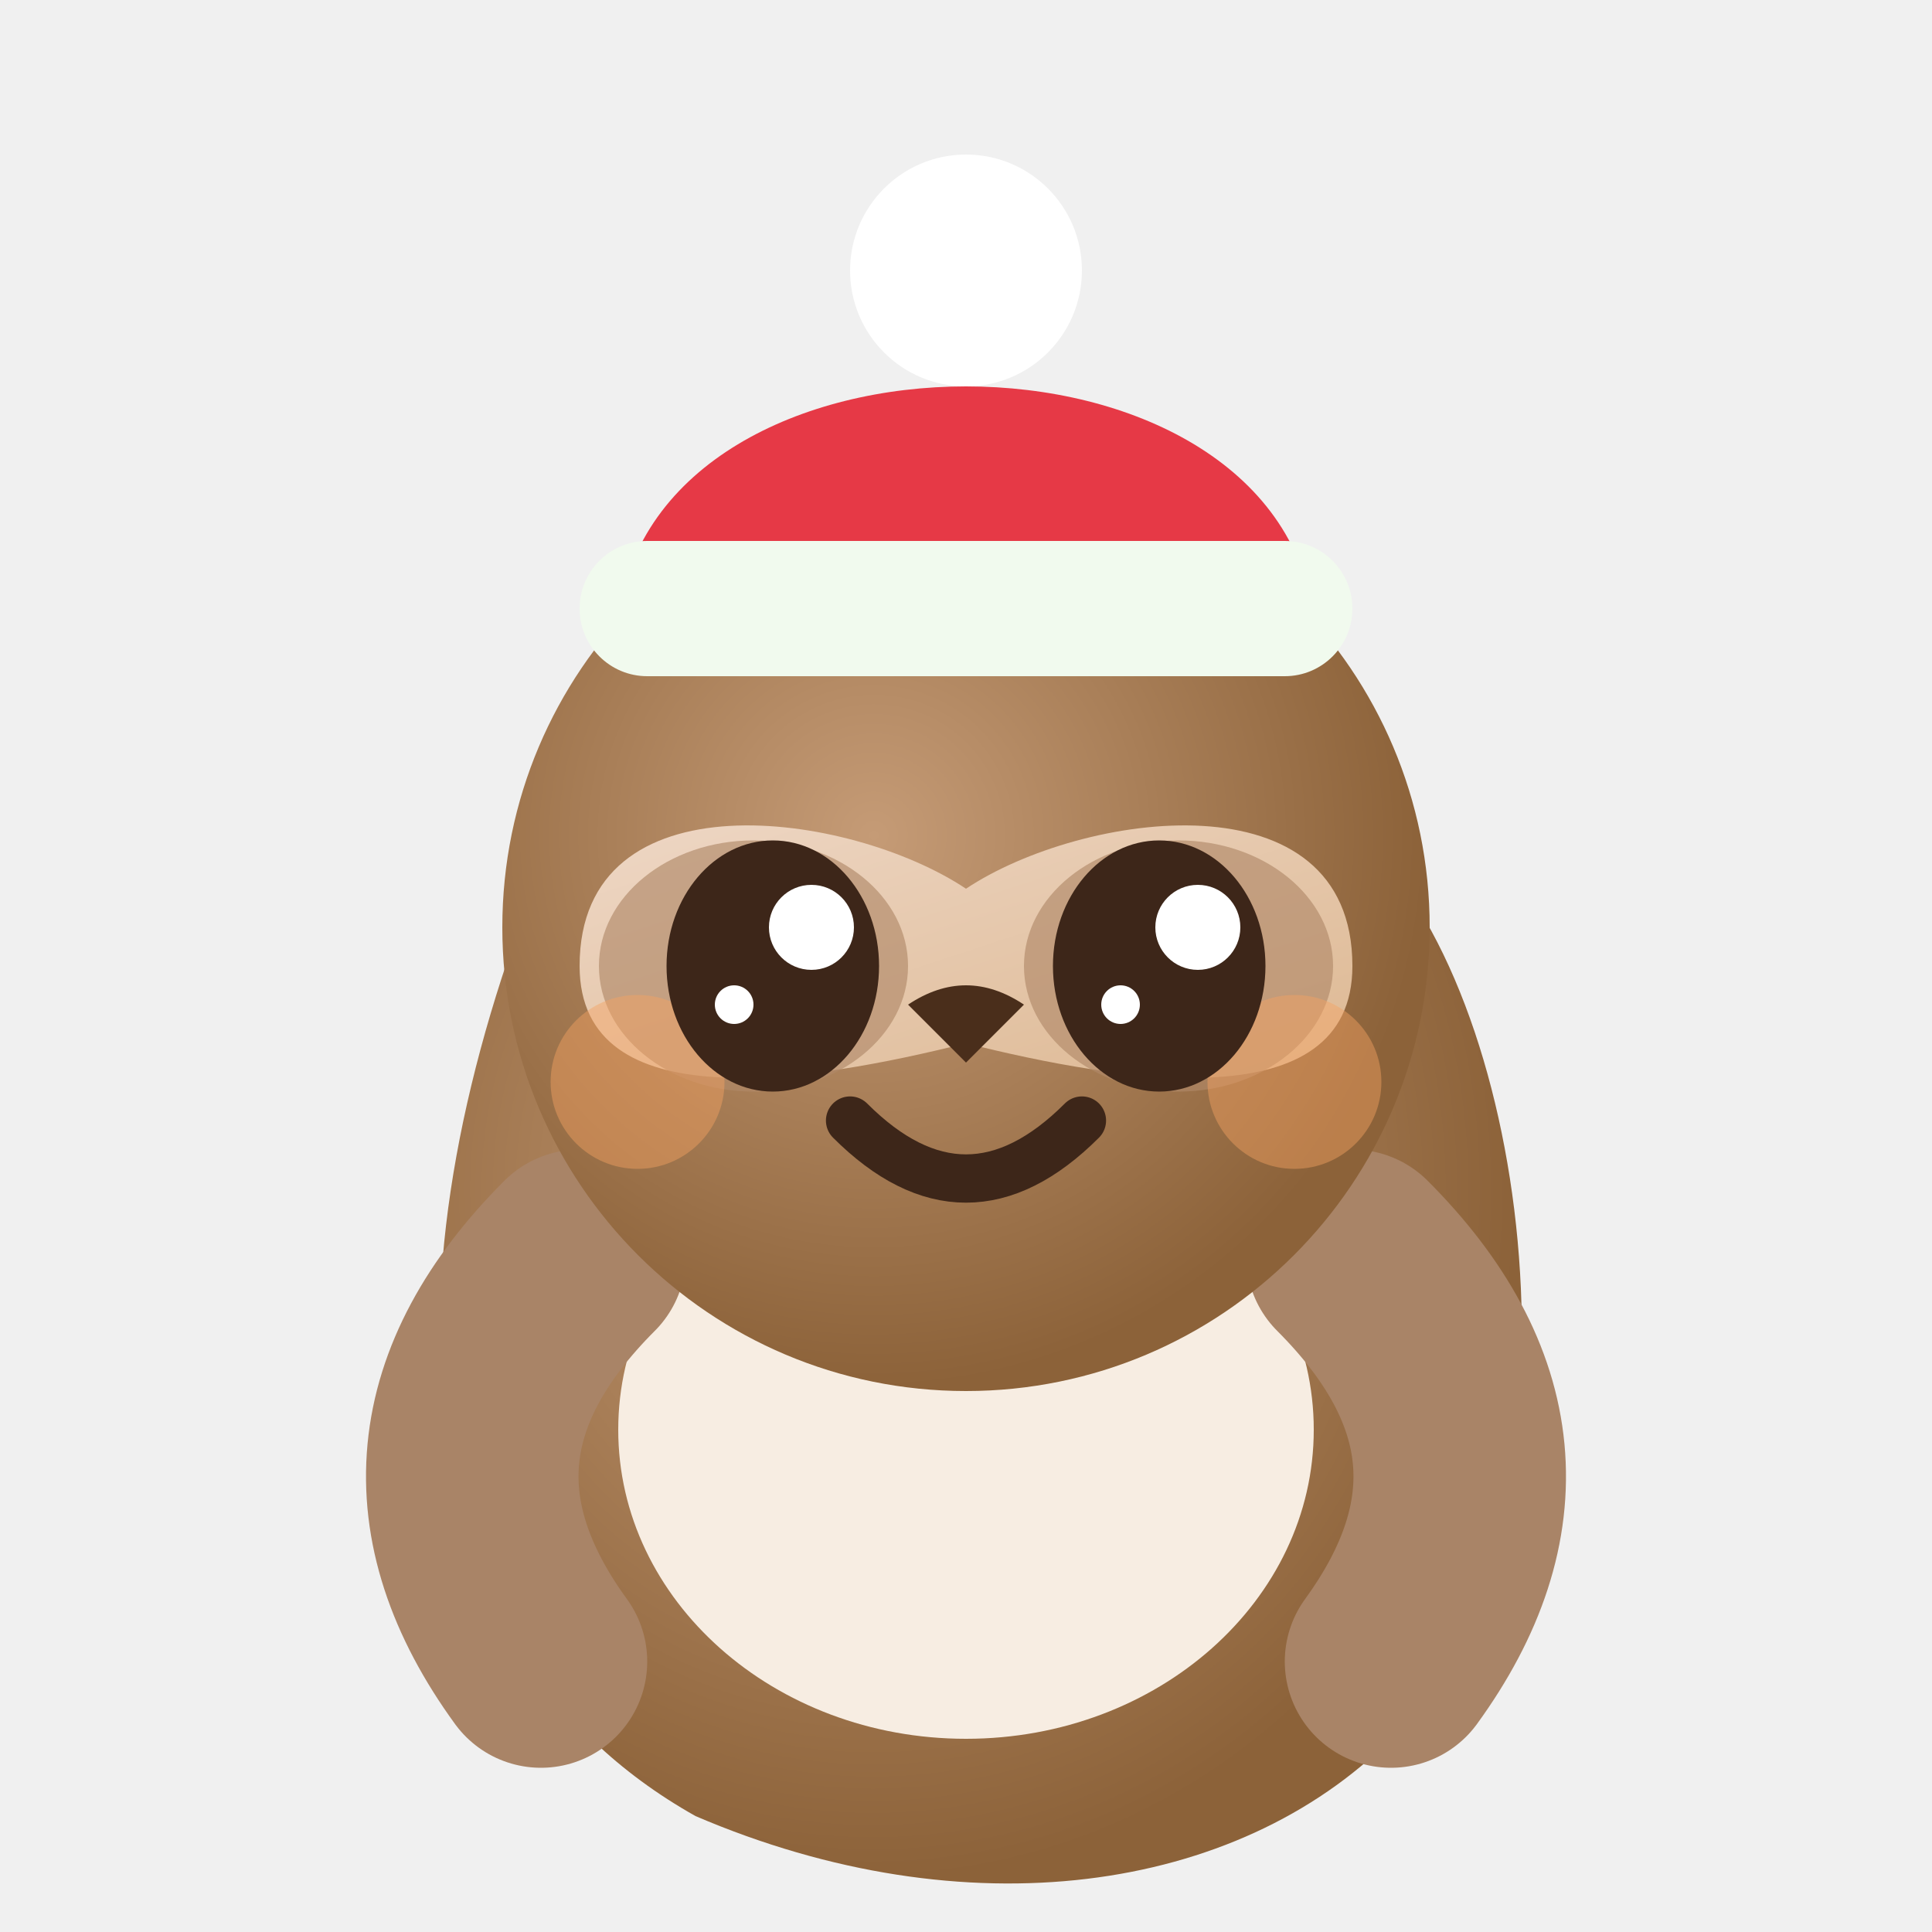
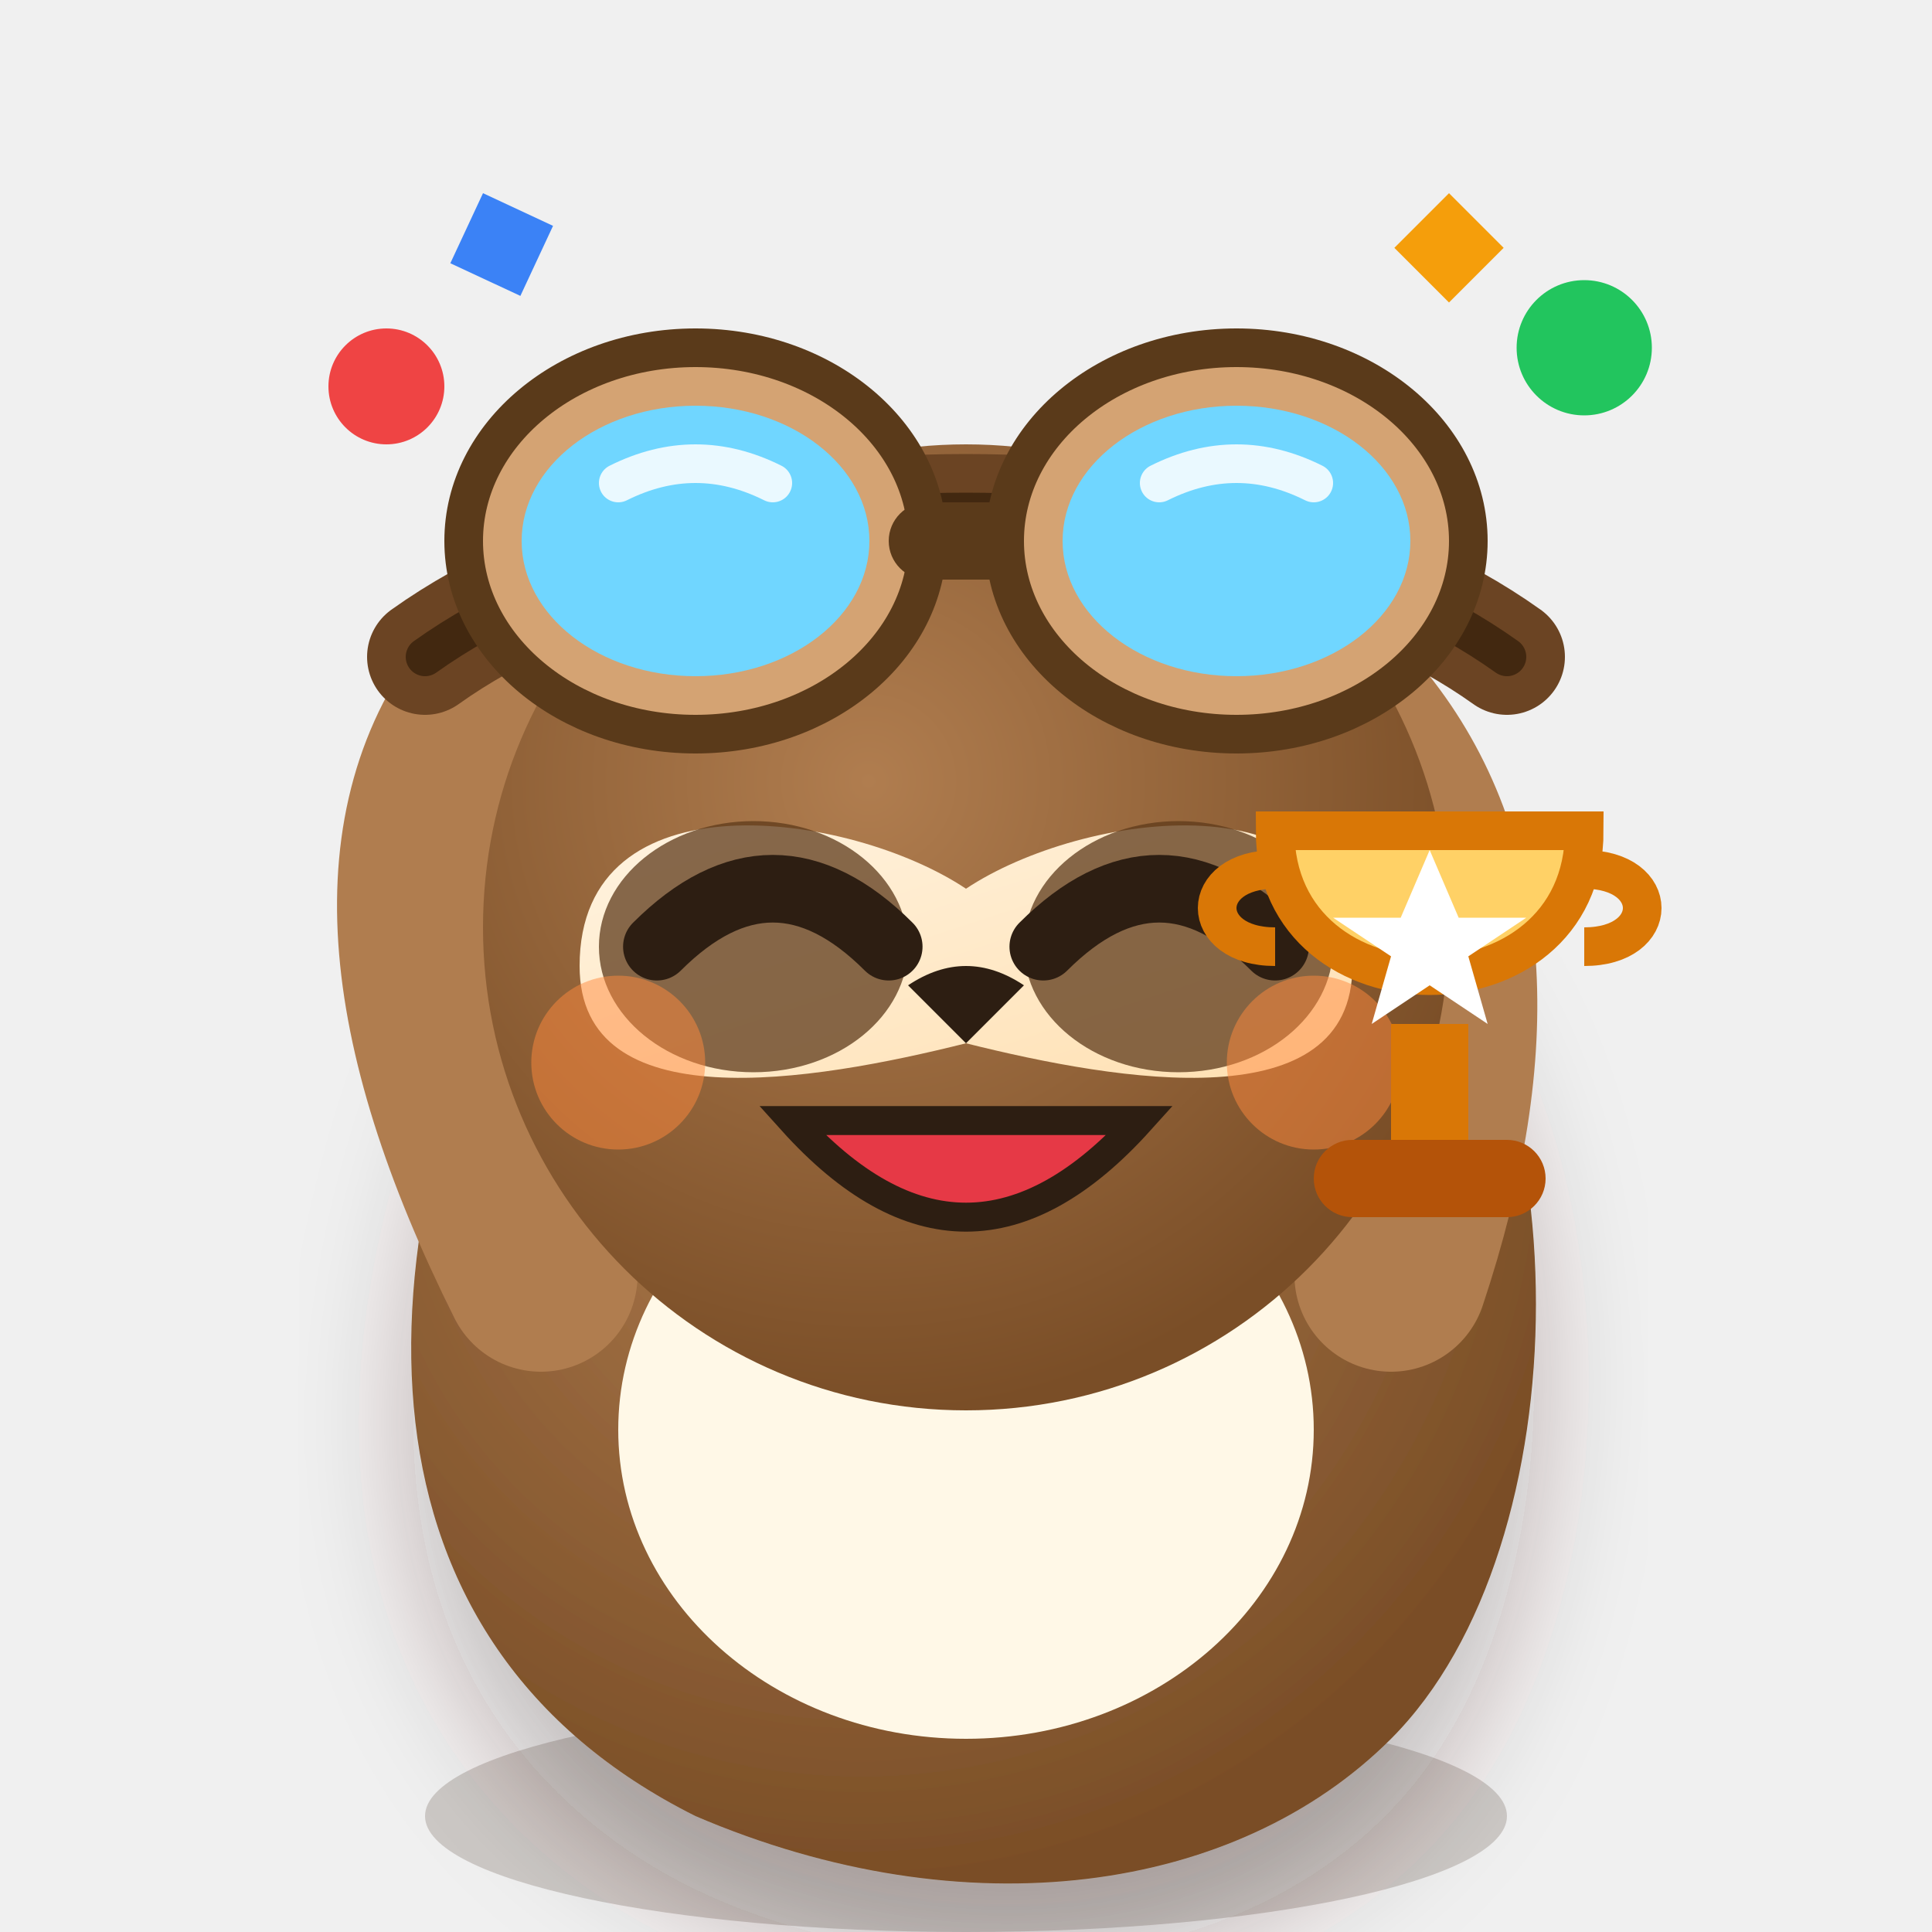
<svg xmlns="http://www.w3.org/2000/svg" viewBox="0 0 100 100" width="512" height="512">
  <defs>
-     <radialGradient id="bodyGrad_cozy_celebrating" cx="40%" cy="40%" r="60%">
-       <stop offset="0%" stop-color="#C59B76" />
-       <stop offset="100%" stop-color="#8C6239" />
+     <radialGradient id="slothBody_cozy_celebrating" cx="40%" cy="35%" r="65%">
+       <stop offset="0%" stop-color="#B07D4F" />
+       <stop offset="100%" stop-color="#7A4E27" />
    </radialGradient>
-     <linearGradient id="maskGrad" x1="0%" y1="0%" x2="100%" y2="100%">
-       <stop offset="0%" stop-color="#EED7C5" />
-       <stop offset="100%" stop-color="#DDB892" />
+     <linearGradient id="slothMask" x1="0%" y1="0%" x2="100%" y2="100%">
+       <stop offset="0%" stop-color="#FFF3E0" />
+       <stop offset="100%" stop-color="#FFE0B2" />
    </linearGradient>
+     <filter id="softShadow" x="-10%" y="-10%" width="120%" height="120%">
+       <feDropShadow dx="0" dy="4" stdDeviation="3" flood-color="#3D2619" flood-opacity="0.25" />
+     </filter>
  </defs>
-   <path d="M 28 45 C 20 65, 20 85, 36 94 C 50 100, 64 98, 72 90 C 82 80, 80 55, 72 45 C 65 35, 35 35, 28 45 Z" fill="url(#bodyGrad_cozy_celebrating)" />
-   <ellipse cx="50" cy="74" rx="18" ry="16" fill="#F7EDE2" />
-   <path d="M 30 65 Q 20 75 28 86" stroke="#A98467" stroke-width="11" stroke-linecap="round" fill="none" />
-   <path d="M 70 65 Q 80 75 72 86" stroke="#A98467" stroke-width="11" stroke-linecap="round" fill="none" />
-   <circle cx="50" cy="48" r="24" fill="url(#bodyGrad_cozy_celebrating)" />
-   <path d="M 30 50 C 30 40, 44 42, 50 46 C 56 42, 70 40, 70 50 C 70 58, 58 56, 50 54 C 42 56, 30 58, 30 50 Z" fill="url(#maskGrad)" />
-   <ellipse cx="39" cy="50" rx="8" ry="6.5" fill="#B08968" opacity="0.65" />
-   <ellipse cx="61" cy="50" rx="8" ry="6.5" fill="#B08968" opacity="0.65" />
-   <circle cx="33" cy="56" r="4.5" fill="#F4A261" opacity="0.45" />
-   <circle cx="67" cy="56" r="4.5" fill="#F4A261" opacity="0.45" />
-   <path d="M 47 52 Q 50 50 53 52 L 50 55 Z" fill="#4A2E1B" />
-   <ellipse cx="40" cy="50" rx="5.5" ry="6.5" fill="#3D2619" />
-   <circle cx="42" cy="48" r="2.2" fill="#FFFFFF" />
-   <circle cx="38" cy="52" r="1" fill="#FFFFFF" />
-   <ellipse cx="60" cy="50" rx="5.5" ry="6.5" fill="#3D2619" />
-   <circle cx="62" cy="48" r="2.2" fill="#FFFFFF" />
-   <circle cx="58" cy="52" r="1" fill="#FFFFFF" />
-   <path d="M 44 58 Q 50 64 56 58" stroke="#3D2619" stroke-width="2.5" stroke-linecap="round" fill="none" />
-   <path d="M 32 32 C 34 16, 66 16, 68 32 Z" fill="#E63946" />
-   <rect x="30" y="28" width="40" height="7" rx="3.5" fill="#F1FAEE" />
-   <circle cx="50" cy="14" r="6" fill="#FFFFFF" />
+   <ellipse cx="50" cy="94" rx="28" ry="6" fill="#3D2619" opacity="0.2" />
+   <path d="M 28 45 C 18 65, 18 85, 36 94 C 50 100, 64 98, 72 90 C 82 80, 82 55, 72 45 C 65 35, 35 35, 28 45 Z" fill="url(#slothBody_cozy_celebrating)" filter="url(#softShadow)" />
+   <ellipse cx="50" cy="74" rx="18" ry="16" fill="#FFF8E7" />
+   <path d="M 28 66 Q 18 46 26 36" stroke="#B07D4F" stroke-width="10" stroke-linecap="round" fill="none" />
+   <path d="M 72 66 Q 78 48 70 38" stroke="#B07D4F" stroke-width="10" stroke-linecap="round" fill="none" />
+   <circle cx="50" cy="48" r="25" fill="url(#slothBody_cozy_celebrating)" />
+   <path d="M 30 50 C 30 40, 44 42, 50 46 C 56 42, 70 40, 70 50 C 70 58, 58 56, 50 54 C 42 56, 30 58, 30 50 Z" fill="url(#slothMask)" />
+   <ellipse cx="39" cy="49" rx="8" ry="6.5" fill="#5D3A1A" opacity="0.75" />
+   <ellipse cx="61" cy="49" rx="8" ry="6.5" fill="#5D3A1A" opacity="0.75" />
+   <circle cx="32" cy="55" r="4.5" fill="#FF8A3D" opacity="0.5" />
+   <circle cx="68" cy="55" r="4.5" fill="#FF8A3D" opacity="0.5" />
+   <path d="M 47 51 Q 50 49 53 51 L 50 54 Z" fill="#2D1E12" />
+   <path d="M 34 49 Q 40 43 46 49" stroke="#2D1E12" stroke-width="3.5" stroke-linecap="round" fill="none" />
+   <path d="M 54 49 Q 60 43 66 49" stroke="#2D1E12" stroke-width="3.5" stroke-linecap="round" fill="none" />
+   <path d="M 41 58 Q 50 68 59 58 Z" fill="#E63946" stroke="#2D1E12" stroke-width="1.5" />
+   <path d="M 22 34 C 36 24, 64 24, 78 34" stroke="#6B4423" stroke-width="6" stroke-linecap="round" fill="none" />
+   <path d="M 22 34 C 36 24, 64 24, 78 34" stroke="#422810" stroke-width="2" stroke-linecap="round" fill="none" />
+   <ellipse cx="36" cy="28" rx="12" ry="10" fill="#D4A373" stroke="#5A3A1A" stroke-width="2" />
+   <ellipse cx="36" cy="28" rx="9" ry="7" fill="#70D6FF" />
+   <path d="M 32 25 Q 36 23 40 25" stroke="#FFFFFF" stroke-width="2" stroke-linecap="round" fill="none" opacity="0.85" />
+   <rect x="46" y="26" width="8" height="4" rx="2" fill="#5A3A1A" />
+   <ellipse cx="64" cy="28" rx="12" ry="10" fill="#D4A373" stroke="#5A3A1A" stroke-width="2" />
+   <ellipse cx="64" cy="28" rx="9" ry="7" fill="#70D6FF" />
+   <path d="M 60 25 Q 64 23 68 25" stroke="#FFFFFF" stroke-width="2" stroke-linecap="round" fill="none" opacity="0.85" />
+   <g transform="translate(62, 35)">
+     <path d="M 4 8 C 4 18, 20 18, 20 8 Z" fill="#FFD166" stroke="#D97706" stroke-width="2" />
+     <path d="M 12 18 L 12 24" stroke="#D97706" stroke-width="4" />
+     <rect x="6" y="24" width="12" height="4" rx="2" fill="#B45309" />
+     <path d="M 4 10 C 0 10, 0 14, 4 14" stroke="#D97706" stroke-width="2" fill="none" />
+     <path d="M 20 10 C 24 10, 24 14, 20 14" stroke="#D97706" stroke-width="2" fill="none" />
+     <polygon points="12,9 13.5,12.5 17,12.5 14,14.5 15,18 12,16 9,18 10,14.5 7,12.5 10.5,12.5" fill="#FFFFFF" />
+   </g>
+   <circle cx="20" cy="20" r="3" fill="#EF4444" />
+   <circle cx="82" cy="18" r="3.5" fill="#22C55E" />
+   <rect x="25" y="10" width="4" height="4" fill="#3B82F6" transform="rotate(25 25 10)" />
+   <rect x="75" y="10" width="4" height="4" fill="#F59E0B" transform="rotate(45 75 10)" />
</svg>
